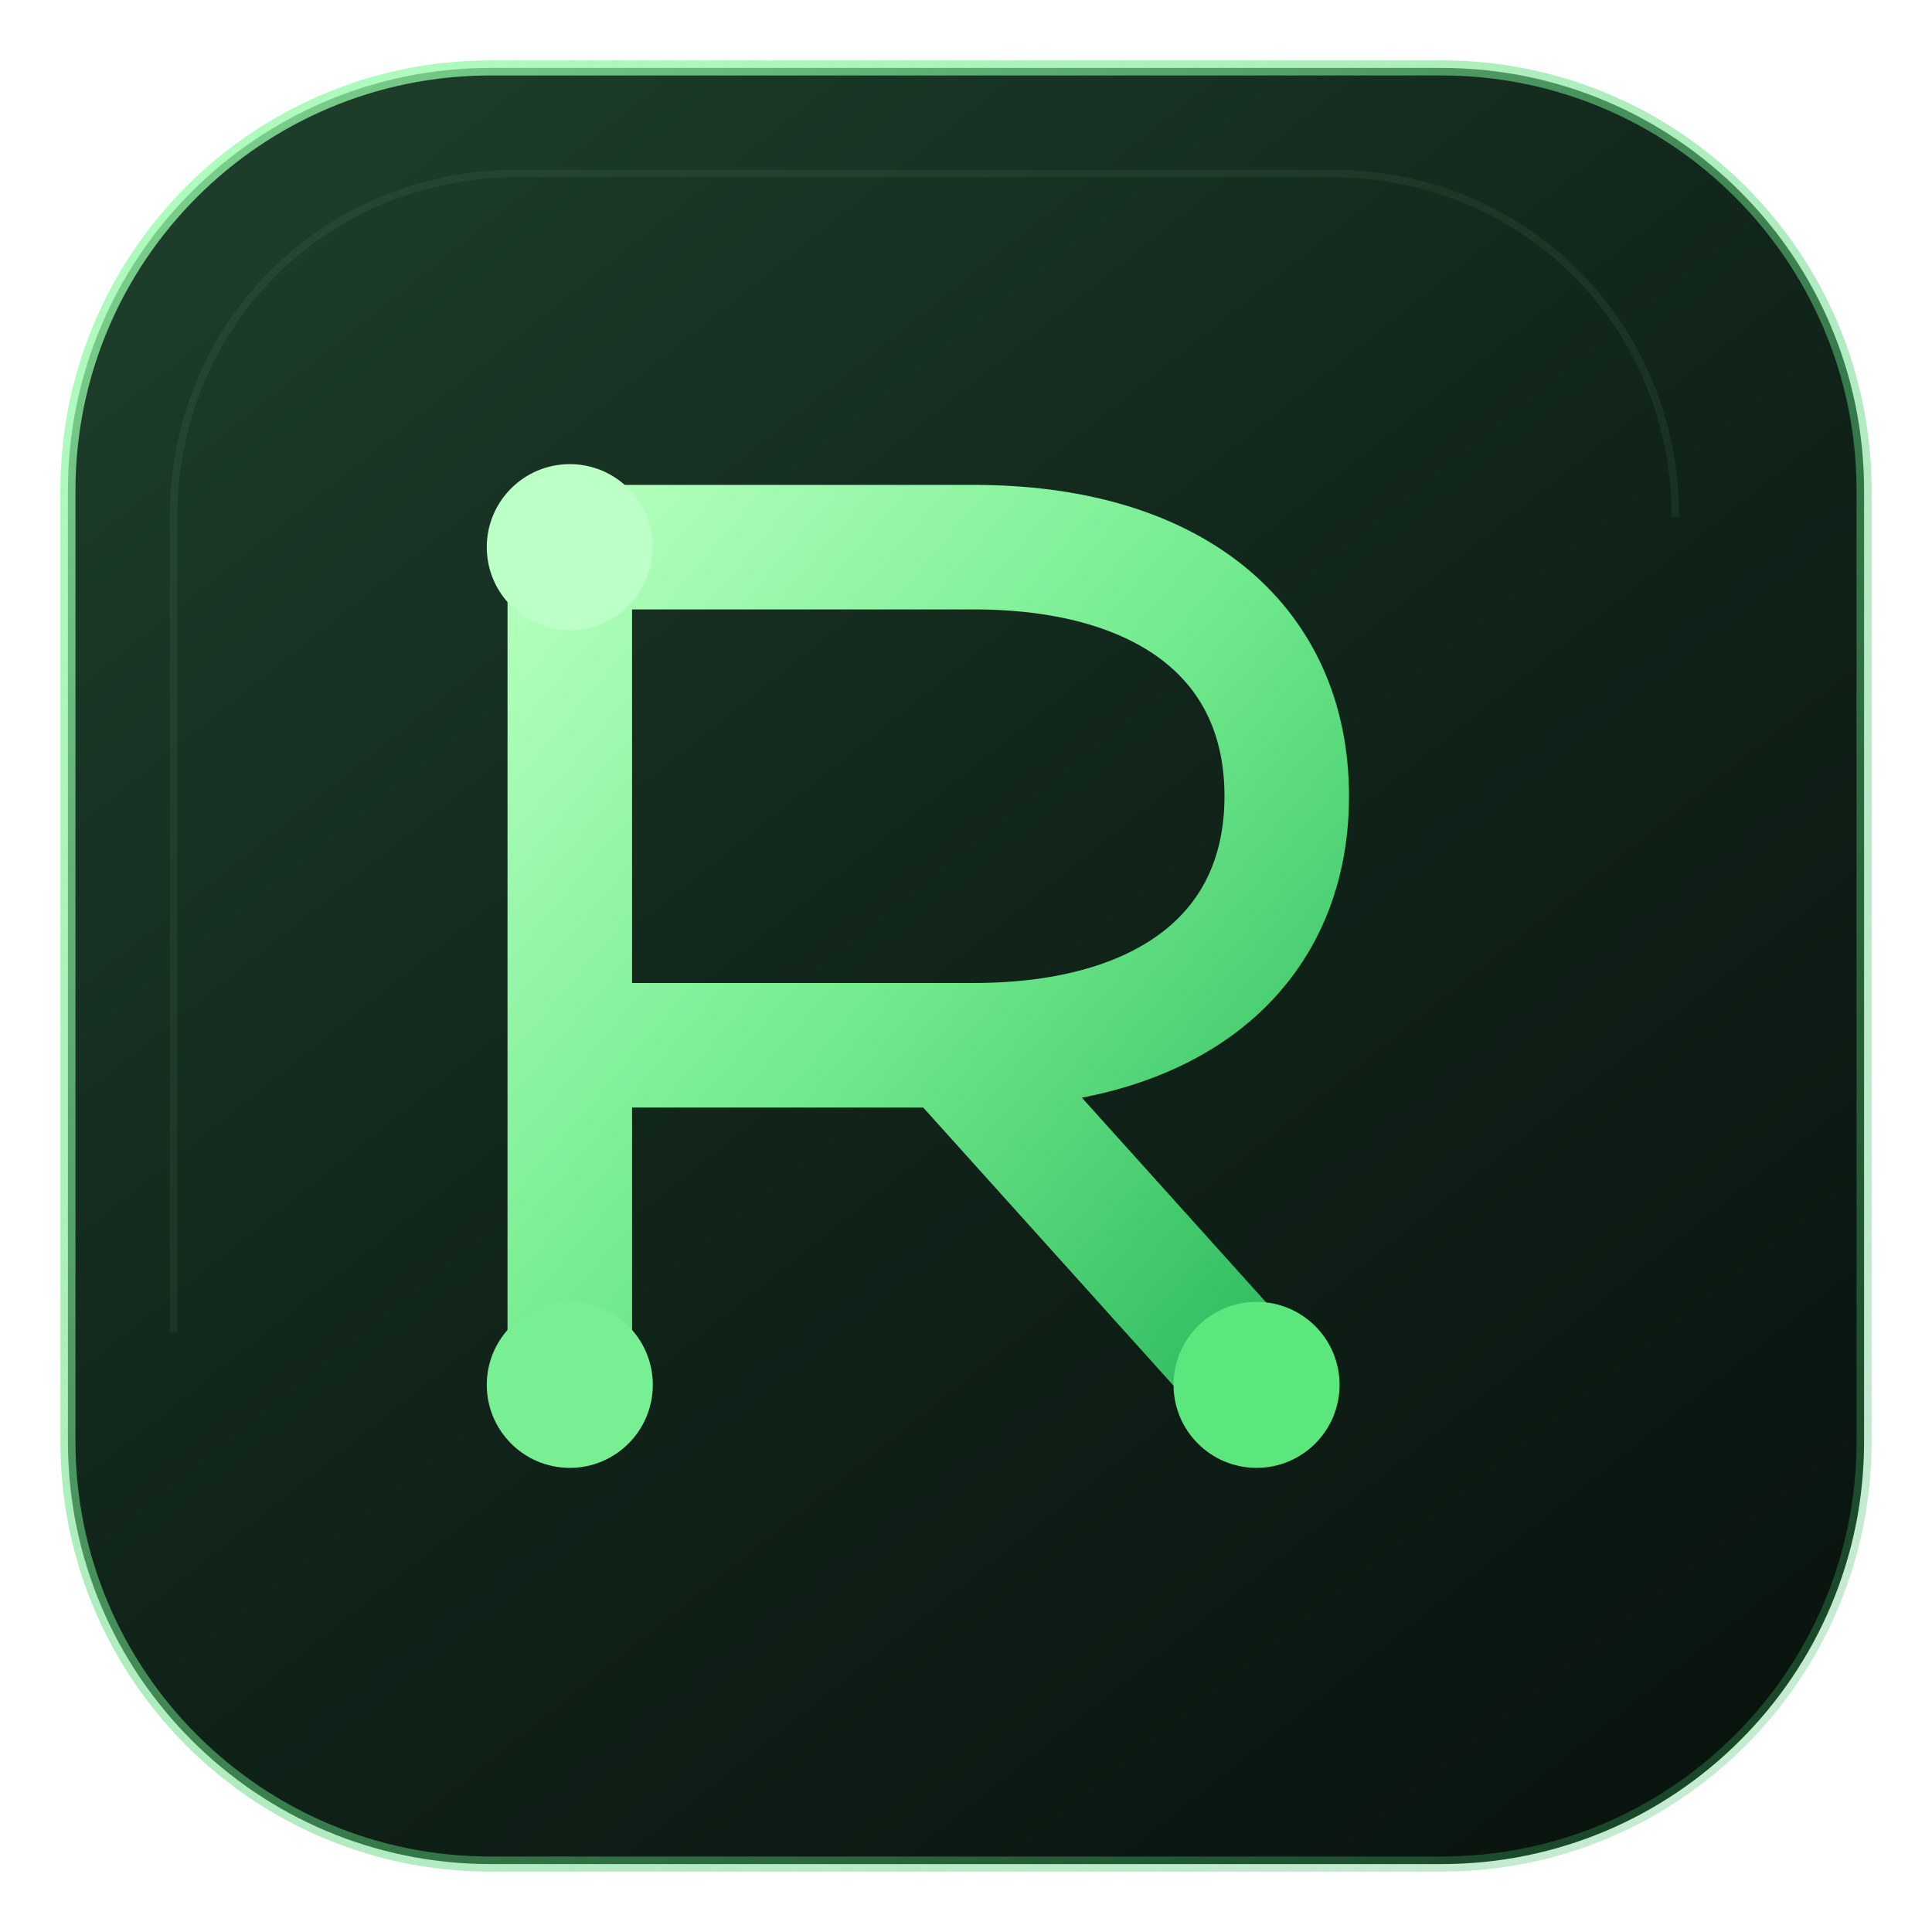
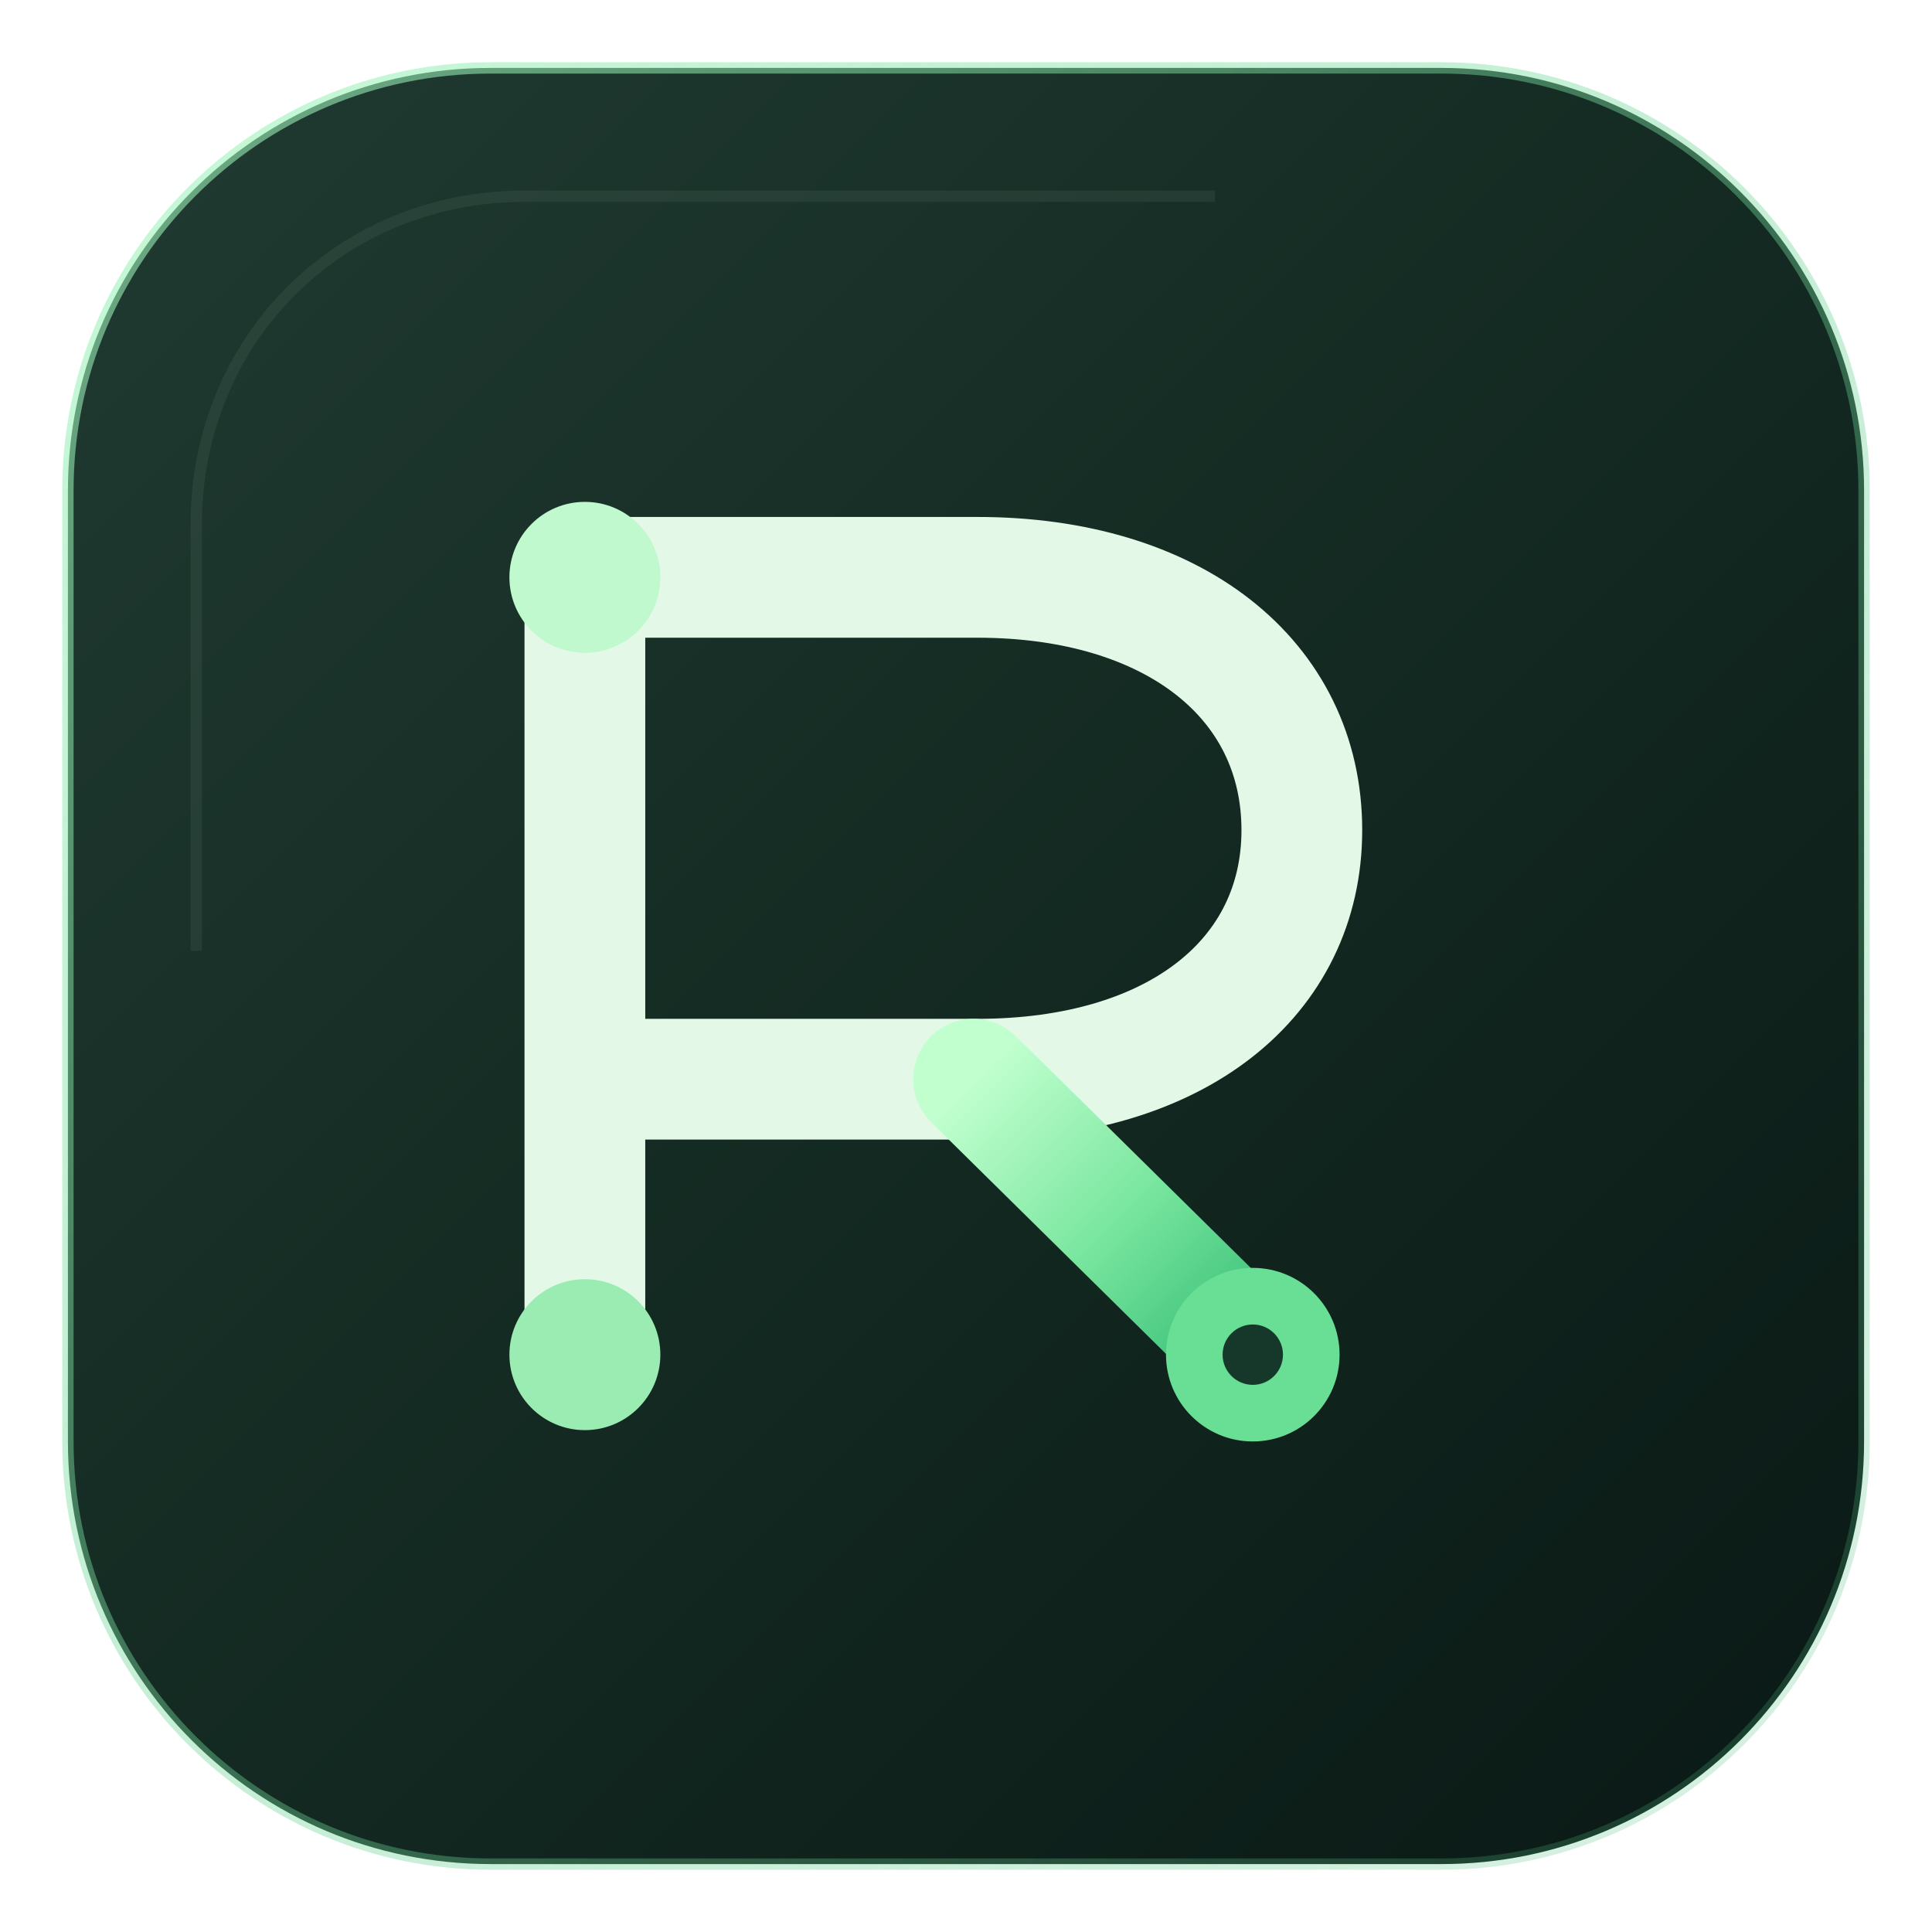
<svg xmlns="http://www.w3.org/2000/svg" viewBox="0 0 512 512">
  <defs>
-     <linearGradient id="bg" x1=".1" y1="0" x2=".9" y2="1" gradientUnits="objectBoundingBox">
-       <stop stop-color="#1e3f2b" />
-       <stop offset=".48" stop-color="#11251a" />
-       <stop offset="1" stop-color="#09130e" />
+     <linearGradient id="base" x1="0" y1="0" x2="1" y2="1">
+       <stop stop-color="#213b32" />
+       <stop offset=".56" stop-color="#122820" />
+       <stop offset="1" stop-color="#0a1815" />
    </linearGradient>
-     <linearGradient id="mark" x1="0" y1="0" x2="1" y2="1" gradientUnits="objectBoundingBox">
-       <stop stop-color="#b1ffbb" />
-       <stop offset=".48" stop-color="#72eb8e" />
-       <stop offset="1" stop-color="#2bb95c" />
+     <linearGradient id="rim" x1="0" y1="0" x2="1" y2="1">
+       <stop stop-color="#a2f7bd" stop-opacity=".62" />
+       <stop offset="1" stop-color="#45b979" stop-opacity=".2" />
    </linearGradient>
-     <linearGradient id="edge" x1="0" y1="0" x2="1" y2="1" gradientUnits="objectBoundingBox">
-       <stop stop-color="#9dffaf" stop-opacity=".8" />
-       <stop offset="1" stop-color="#36b85f" stop-opacity=".26" />
+     <linearGradient id="green" x1="0" y1="0" x2="1" y2="1">
+       <stop stop-color="#c1ffcf" />
+       <stop offset=".5" stop-color="#7be7a0" />
+       <stop offset="1" stop-color="#35bd75" />
    </linearGradient>
  </defs>
-   <rect x="18" y="18" width="476" height="476" rx="112" fill="url(#bg)" stroke="url(#edge)" stroke-width="4" />
-   <path d="M46 353V137C46 86 86 46 137 46H353C404 46 444 86 444 137" fill="none" stroke="#b4ffc3" stroke-opacity=".06" stroke-width="2" />
-   <path d="M151 367V145H258C310 145 341 170 341 211C341 252 310 277 258 277H151M252 277L333 367" fill="none" stroke="url(#mark)" stroke-width="33" stroke-linecap="round" stroke-linejoin="round" />
-   <circle cx="151" cy="145" r="22" fill="#bcffc7" />
-   <circle cx="333" cy="367" r="22" fill="#5be67e" />
-   <circle cx="151" cy="367" r="22" fill="#79ef94" />
+   <rect x="18" y="18" width="476" height="476" rx="112" fill="url(#base)" stroke="url(#rim)" stroke-width="3" />
+   <path d="M52 252V139C52 90 90 52 139 52H322" fill="none" stroke="#e9fff1" stroke-opacity=".06" stroke-width="3" />
+   <path d="M155 359V153H259C311 153 345 180 345 220C345 259 312 286 259 286H155" fill="none" stroke="#e4f8e8" stroke-width="32" stroke-linecap="round" stroke-linejoin="round" />
+   <path d="M258 286L332 359" fill="none" stroke="url(#green)" stroke-width="32" stroke-linecap="round" />
+   <circle cx="155" cy="153" r="20" fill="#c0f9ce" />
+   <circle cx="155" cy="359" r="20" fill="#9aecb2" />
+   <circle cx="332" cy="359" r="23" fill="#69df96" />
+   <circle cx="332" cy="359" r="8" fill="#15382a" />
</svg>
